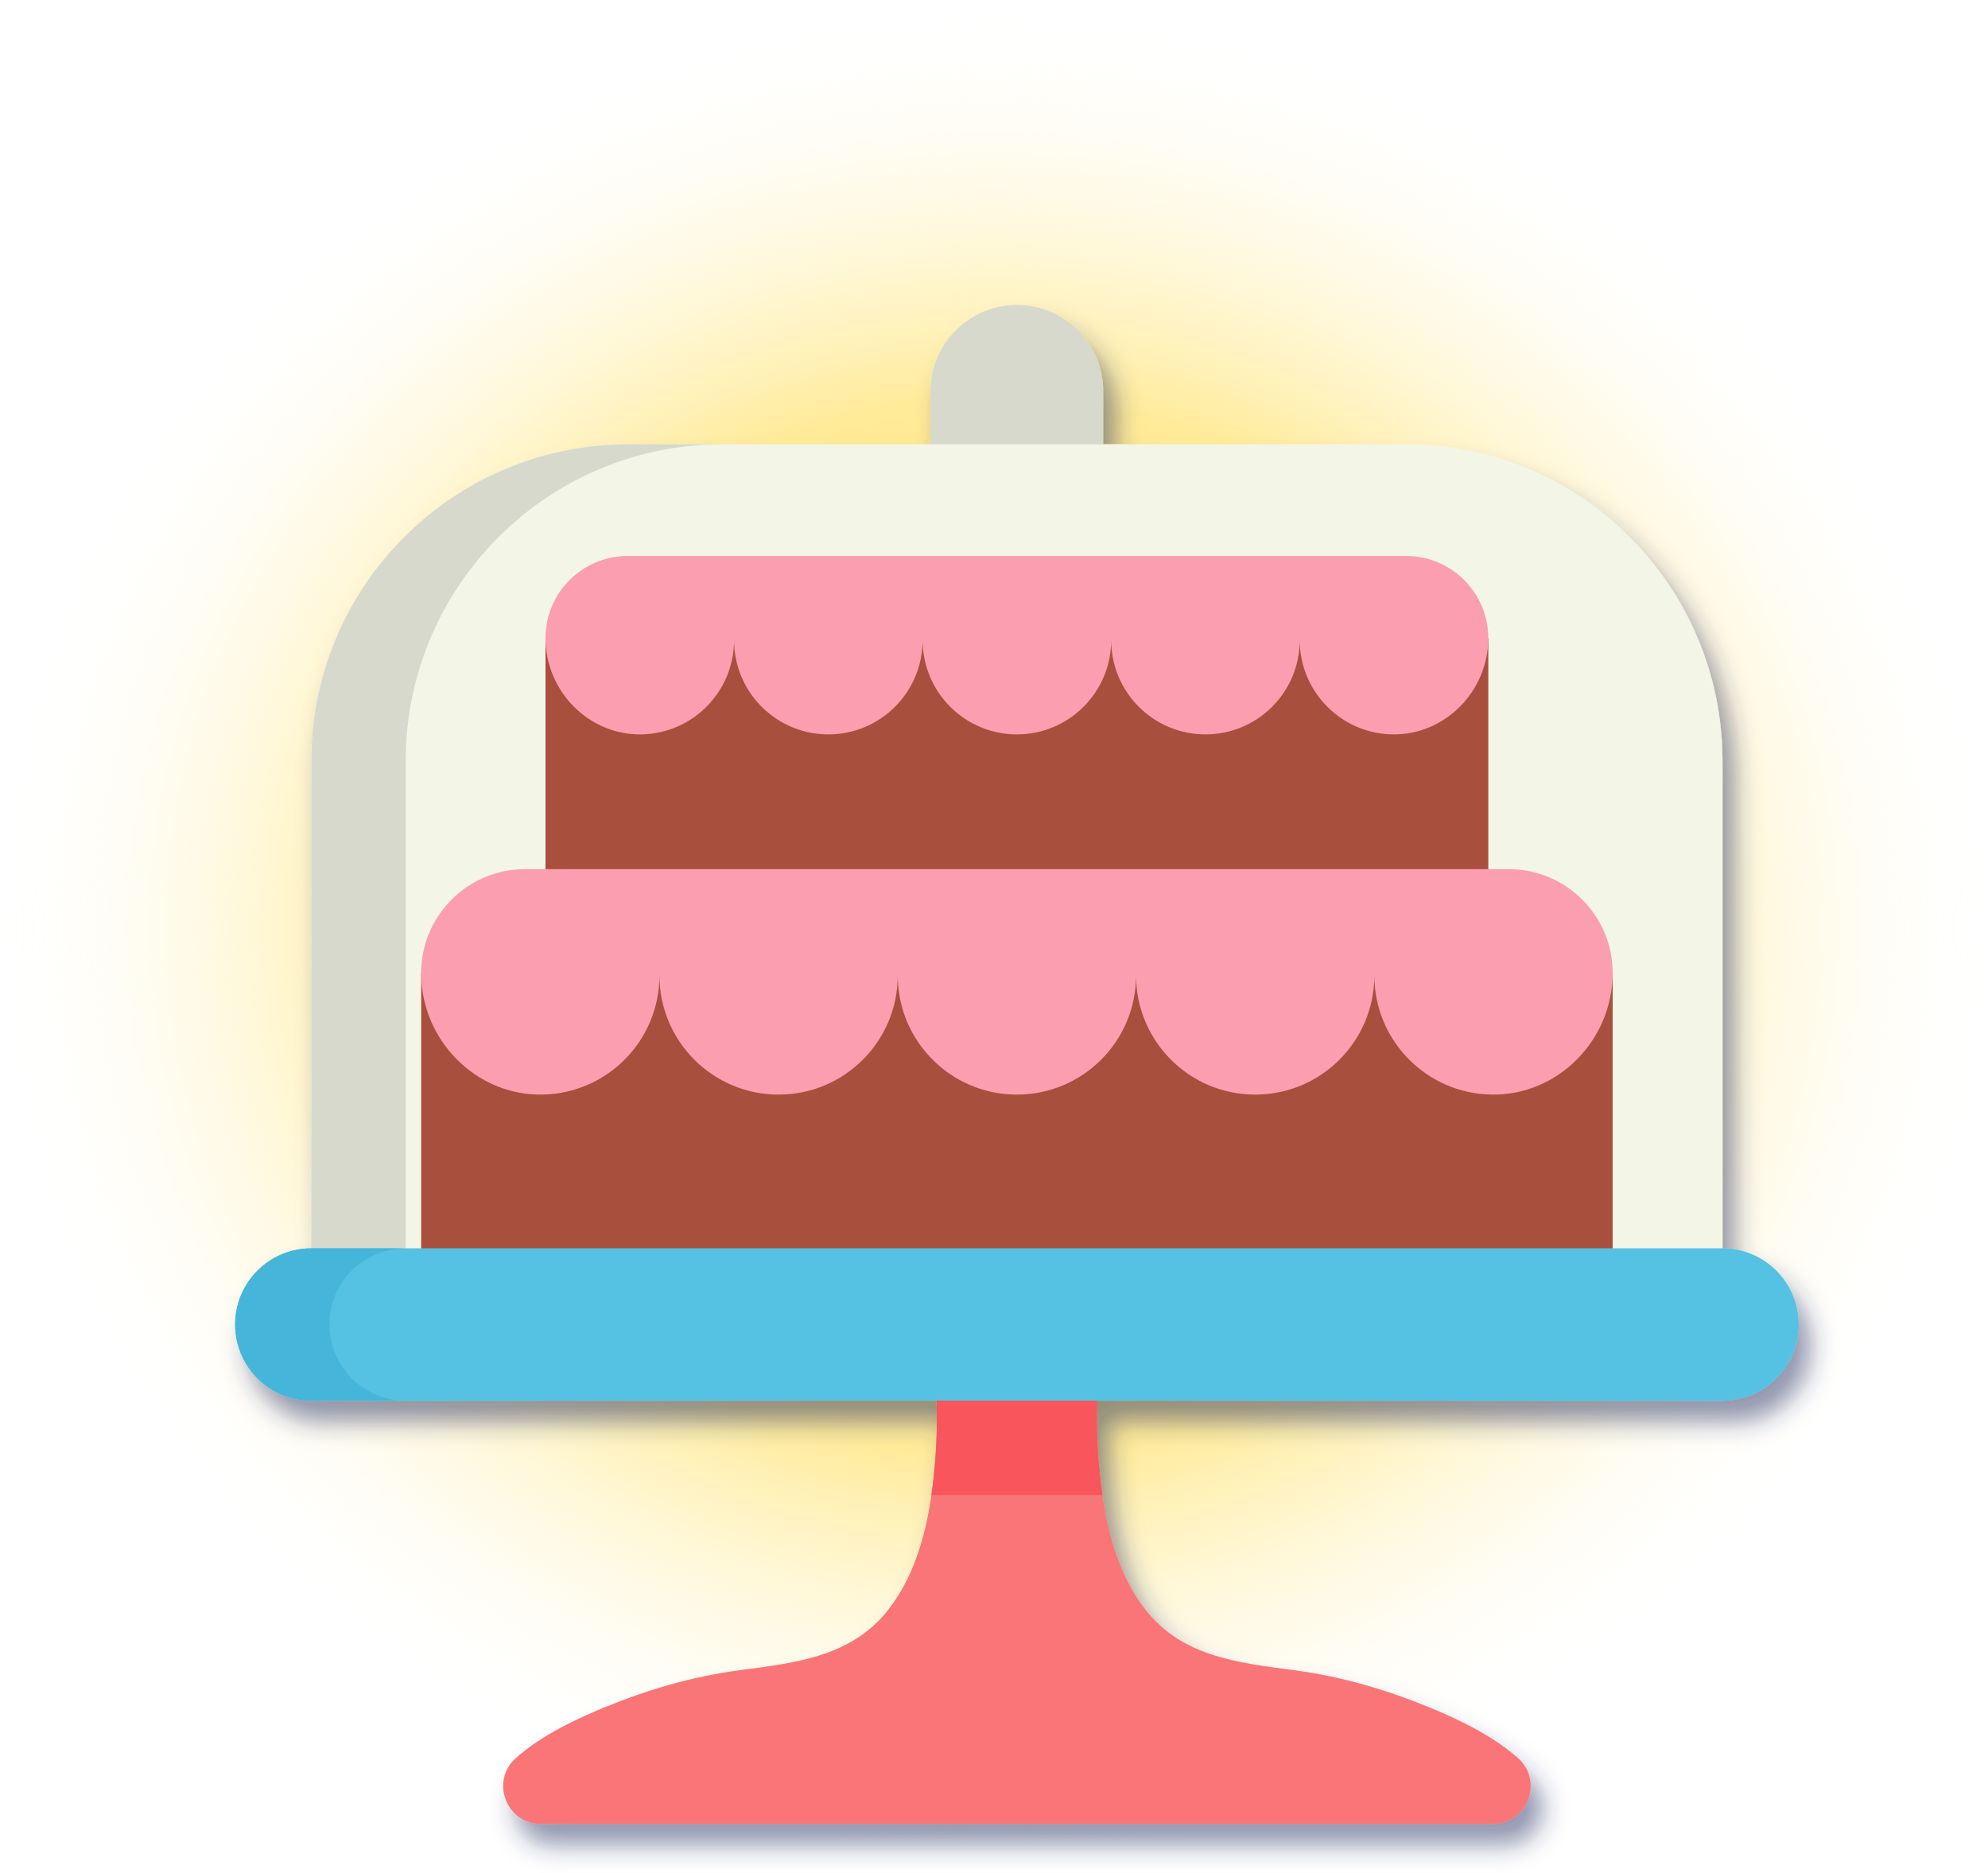
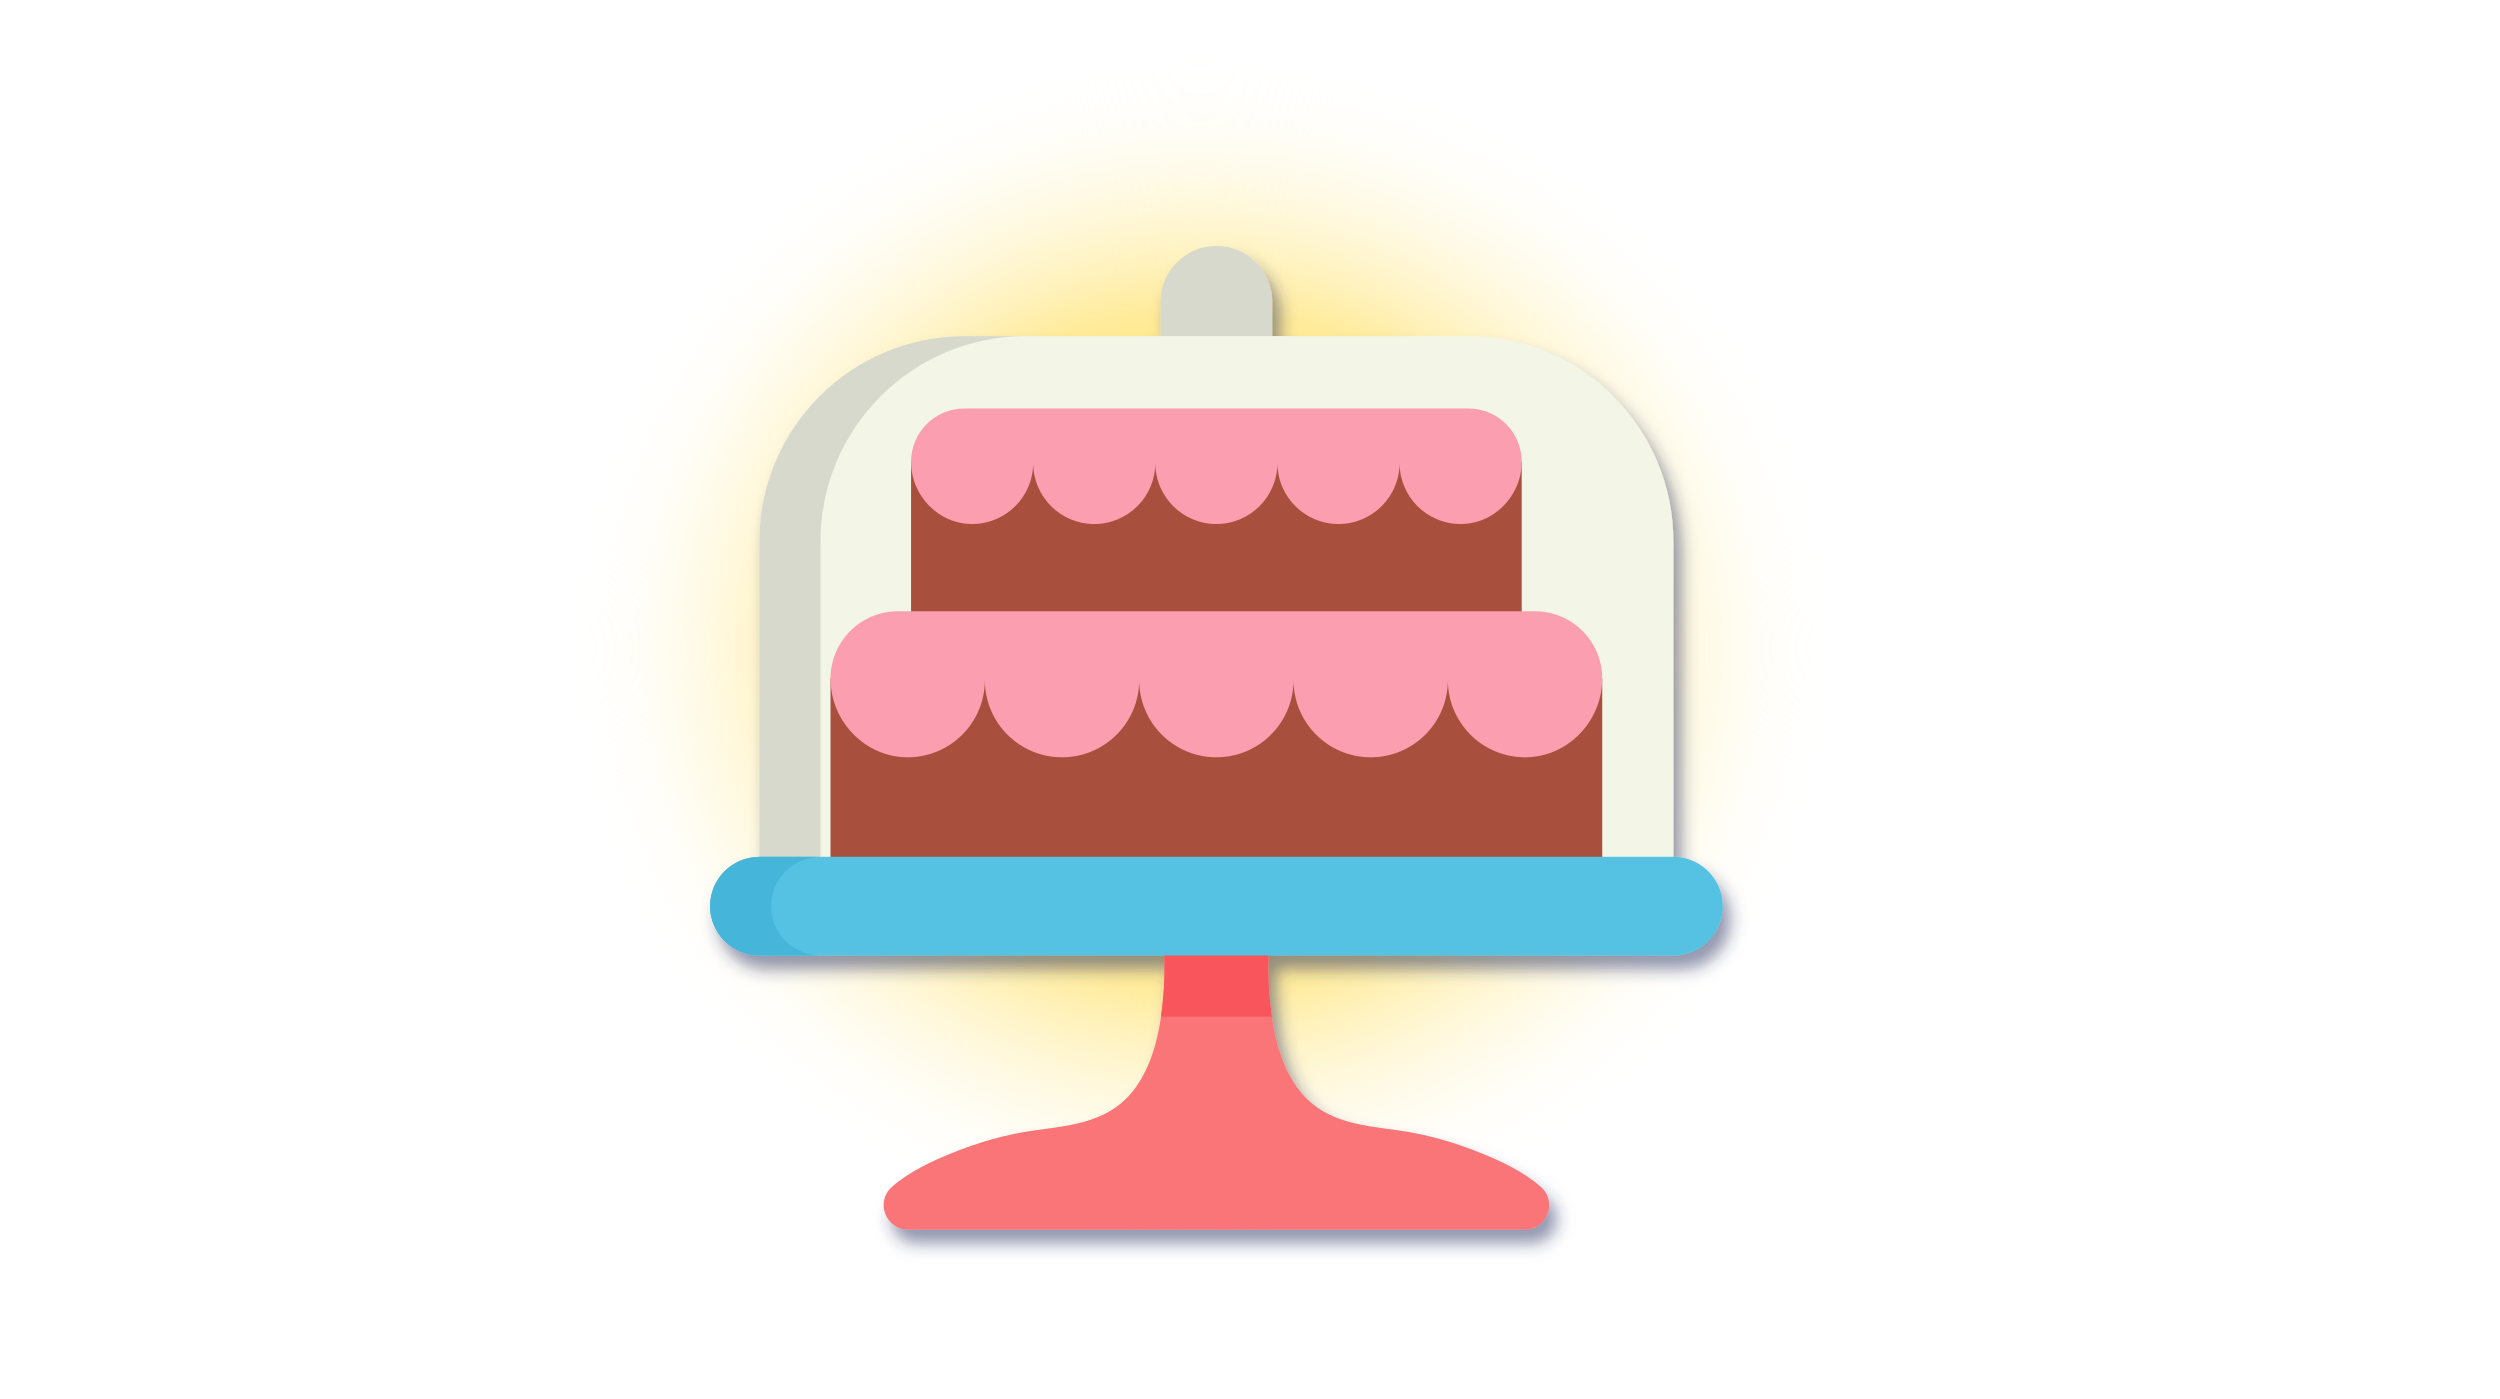
- <svg xmlns="http://www.w3.org/2000/svg" width="651px" height="613px" viewBox="0 0 651 613" version="1.1">
+ <svg xmlns="http://www.w3.org/2000/svg" width="1264px" height="707px" viewBox="0 0 1264 707" version="1.1">
  <defs>
    <radialGradient cx="50%" cy="46.346%" fx="50%" fy="46.346%" r="42.923%" gradientTransform="translate(0.5,0.463457),rotate(-90),scale(1,1.073016),translate(-0.5,-0.463457)" id="radialGradient-1">
      <stop stop-color="#FFDE55" offset="0%" />
      <stop stop-color="#FFEB99" offset="56.606%" />
      <stop stop-color="#FFFFFF" stop-opacity="0" offset="100%" />
    </radialGradient>
    <filter x="-5.8%" y="-5.9%" width="111.5%" height="111.8%" filterUnits="objectBoundingBox" id="filter-2">
      <feOffset dx="4" dy="7" in="SourceAlpha" result="shadowOffsetOuter1" />
      <feGaussianBlur stdDeviation="4" in="shadowOffsetOuter1" result="shadowBlurOuter1" />
      <feColorMatrix values="0 0 0 0 0.021   0 0 0 0 0.03   0 0 0 0 0.124  0 0 0 0.5 0" type="matrix" in="shadowBlurOuter1" result="shadowMatrixOuter1" />
      <feMerge>
        <feMergeNode in="shadowMatrixOuter1" />
        <feMergeNode in="SourceGraphic" />
      </feMerge>
    </filter>
  </defs>
  <g id="Page-1" stroke="none" stroke-width="1" fill="none" fill-rule="evenodd">
-     <g id="winner" transform="translate(-283, -24)">
+     <g id="winner-3" transform="translate(-1, 0.5)">
      <circle id="Oval" fill="url(#radialGradient-1)" cx="608.5" cy="353.5" r="353.5" />
      <g id="021-cake" filter="url(#filter-2)" transform="translate(360, 123.5)" fill-rule="nonzero">
        <path d="M256,0.347 C240.39,0.347 227.736,13.002 227.736,28.611 L227.736,64.799 L284.264,64.799 L284.264,28.611 C284.264,13.002 271.61,0.347 256,0.347 Z" id="Path" fill="#D7D9CC" />
        <path d="M383.269,45.955 L128.731,45.955 C71.409,45.955 24.939,92.424 24.939,149.747 L24.939,309.215 L60.91,334.156 L451.088,334.156 L487.059,309.215 L487.059,149.747 C487.059,92.425 440.591,45.955 383.269,45.955 Z" id="Path" fill="#F3F5E6" />
        <path d="M55.846,149.747 C55.846,92.425 102.315,45.956 159.638,45.956 L128.733,45.956 C71.411,45.956 24.941,92.424 24.941,149.747 L24.941,309.215 L60.912,334.155 L91.817,334.155 L55.846,309.215 L55.846,149.747 Z" id="Path" fill="#D7D9CC" />
        <path d="M420.084,476.115 C411.41,468.397 399.451,462.937 390.687,459.359 C376.754,453.67 362.229,449.412 347.303,447.418 C327.84,444.819 309.032,442.954 296.781,425.769 C287.288,412.453 284.149,395.386 282.806,379.414 C280.909,356.868 283.809,334.158 287.778,311.987 L224.226,311.987 C228.194,334.159 231.094,356.869 229.198,379.414 C227.855,395.386 224.715,412.453 215.223,425.769 C202.972,442.954 184.164,444.819 164.701,447.418 C149.774,449.411 135.25,453.67 121.316,459.359 C112.552,462.937 100.593,468.397 91.919,476.115 C83.454,483.647 88.788,497.653 100.119,497.653 L411.887,497.653 C423.215,497.653 428.549,483.646 420.084,476.115 Z" id="Path" fill="#FA7578" />
        <polygon id="Path" fill="#A8503C" points="101.634 109.465 101.634 218.321 410.366 218.321 410.366 109.465 369.583 98.323 135.401 98.323" />
        <path d="M383.435,82.535 L128.565,82.535 C113.691,82.535 101.634,94.592 101.634,109.466 L101.634,109.466 C101.634,126.777 115.801,141.275 133.109,140.943 C149.882,140.623 163.38,126.925 163.38,110.076 C163.38,127.127 177.202,140.949 194.253,140.949 C211.304,140.949 225.126,127.127 225.126,110.076 C225.126,127.127 238.948,140.949 255.999,140.949 C273.05,140.949 286.873,127.127 286.873,110.076 C286.873,127.127 300.695,140.949 317.747,140.949 C334.798,140.949 348.62,127.127 348.62,110.076 C348.62,126.926 362.118,140.623 378.891,140.943 C396.199,141.274 410.366,126.777 410.366,109.466 L410.366,109.466 C410.366,94.592 398.309,82.535 383.435,82.535 Z" id="Path" fill="#FA9EB0" />
        <polygon id="Path" fill="#A8503C" points="60.912 219.102 60.912 334.155 451.088 334.155 451.088 219.102 399.545 205.02 103.587 205.02" />
        <path d="M417.054,185.067 L94.946,185.067 C76.149,185.067 60.911,200.305 60.911,219.102 L60.911,219.102 C60.911,240.98 78.816,259.302 100.689,258.883 C121.887,258.477 138.946,241.167 138.946,219.872 C138.946,241.421 156.415,258.89 177.964,258.89 C199.513,258.89 216.982,241.421 216.982,219.872 C216.982,241.421 234.451,258.89 256,258.89 C277.549,258.89 295.018,241.421 295.018,219.872 C295.018,241.421 312.487,258.89 334.036,258.89 C355.585,258.89 373.054,241.421 373.054,219.872 C373.054,241.167 390.113,258.477 411.311,258.883 C433.185,259.301 451.089,240.979 451.089,219.102 L451.089,219.102 C451.089,200.305 435.851,185.067 417.054,185.067 Z" id="Path" fill="#FA9EB0" />
        <path d="M224.224,311.986 C228.192,334.158 231.092,356.868 229.196,379.413 C228.902,382.907 228.514,386.452 228.001,390 L284,390 C283.487,386.452 283.099,382.906 282.805,379.413 C280.908,356.867 283.808,334.157 287.777,311.986 L224.224,311.986 Z" id="Path" fill="#F9545B" />
        <path d="M487.059,309.215 L24.941,309.215 C11.166,309.215 0,320.381 0,334.155 L0,334.155 C0,347.93 11.166,359.096 24.941,359.096 L487.06,359.096 C500.835,359.096 512.001,347.93 512.001,334.155 L512.001,334.155 C512.001,320.381 500.834,309.215 487.059,309.215 Z" id="Path" fill="#55C2E3" />
        <path d="M30.905,334.155 L30.905,334.155 C30.905,320.38 42.071,309.215 55.846,309.215 L24.941,309.215 C11.166,309.215 0,320.381 0,334.155 L0,334.155 C0,347.93 11.166,359.096 24.941,359.096 L55.846,359.096 C42.072,359.095 30.905,347.929 30.905,334.155 Z" id="Path" fill="#45B6D9" />
      </g>
    </g>
  </g>
</svg>
